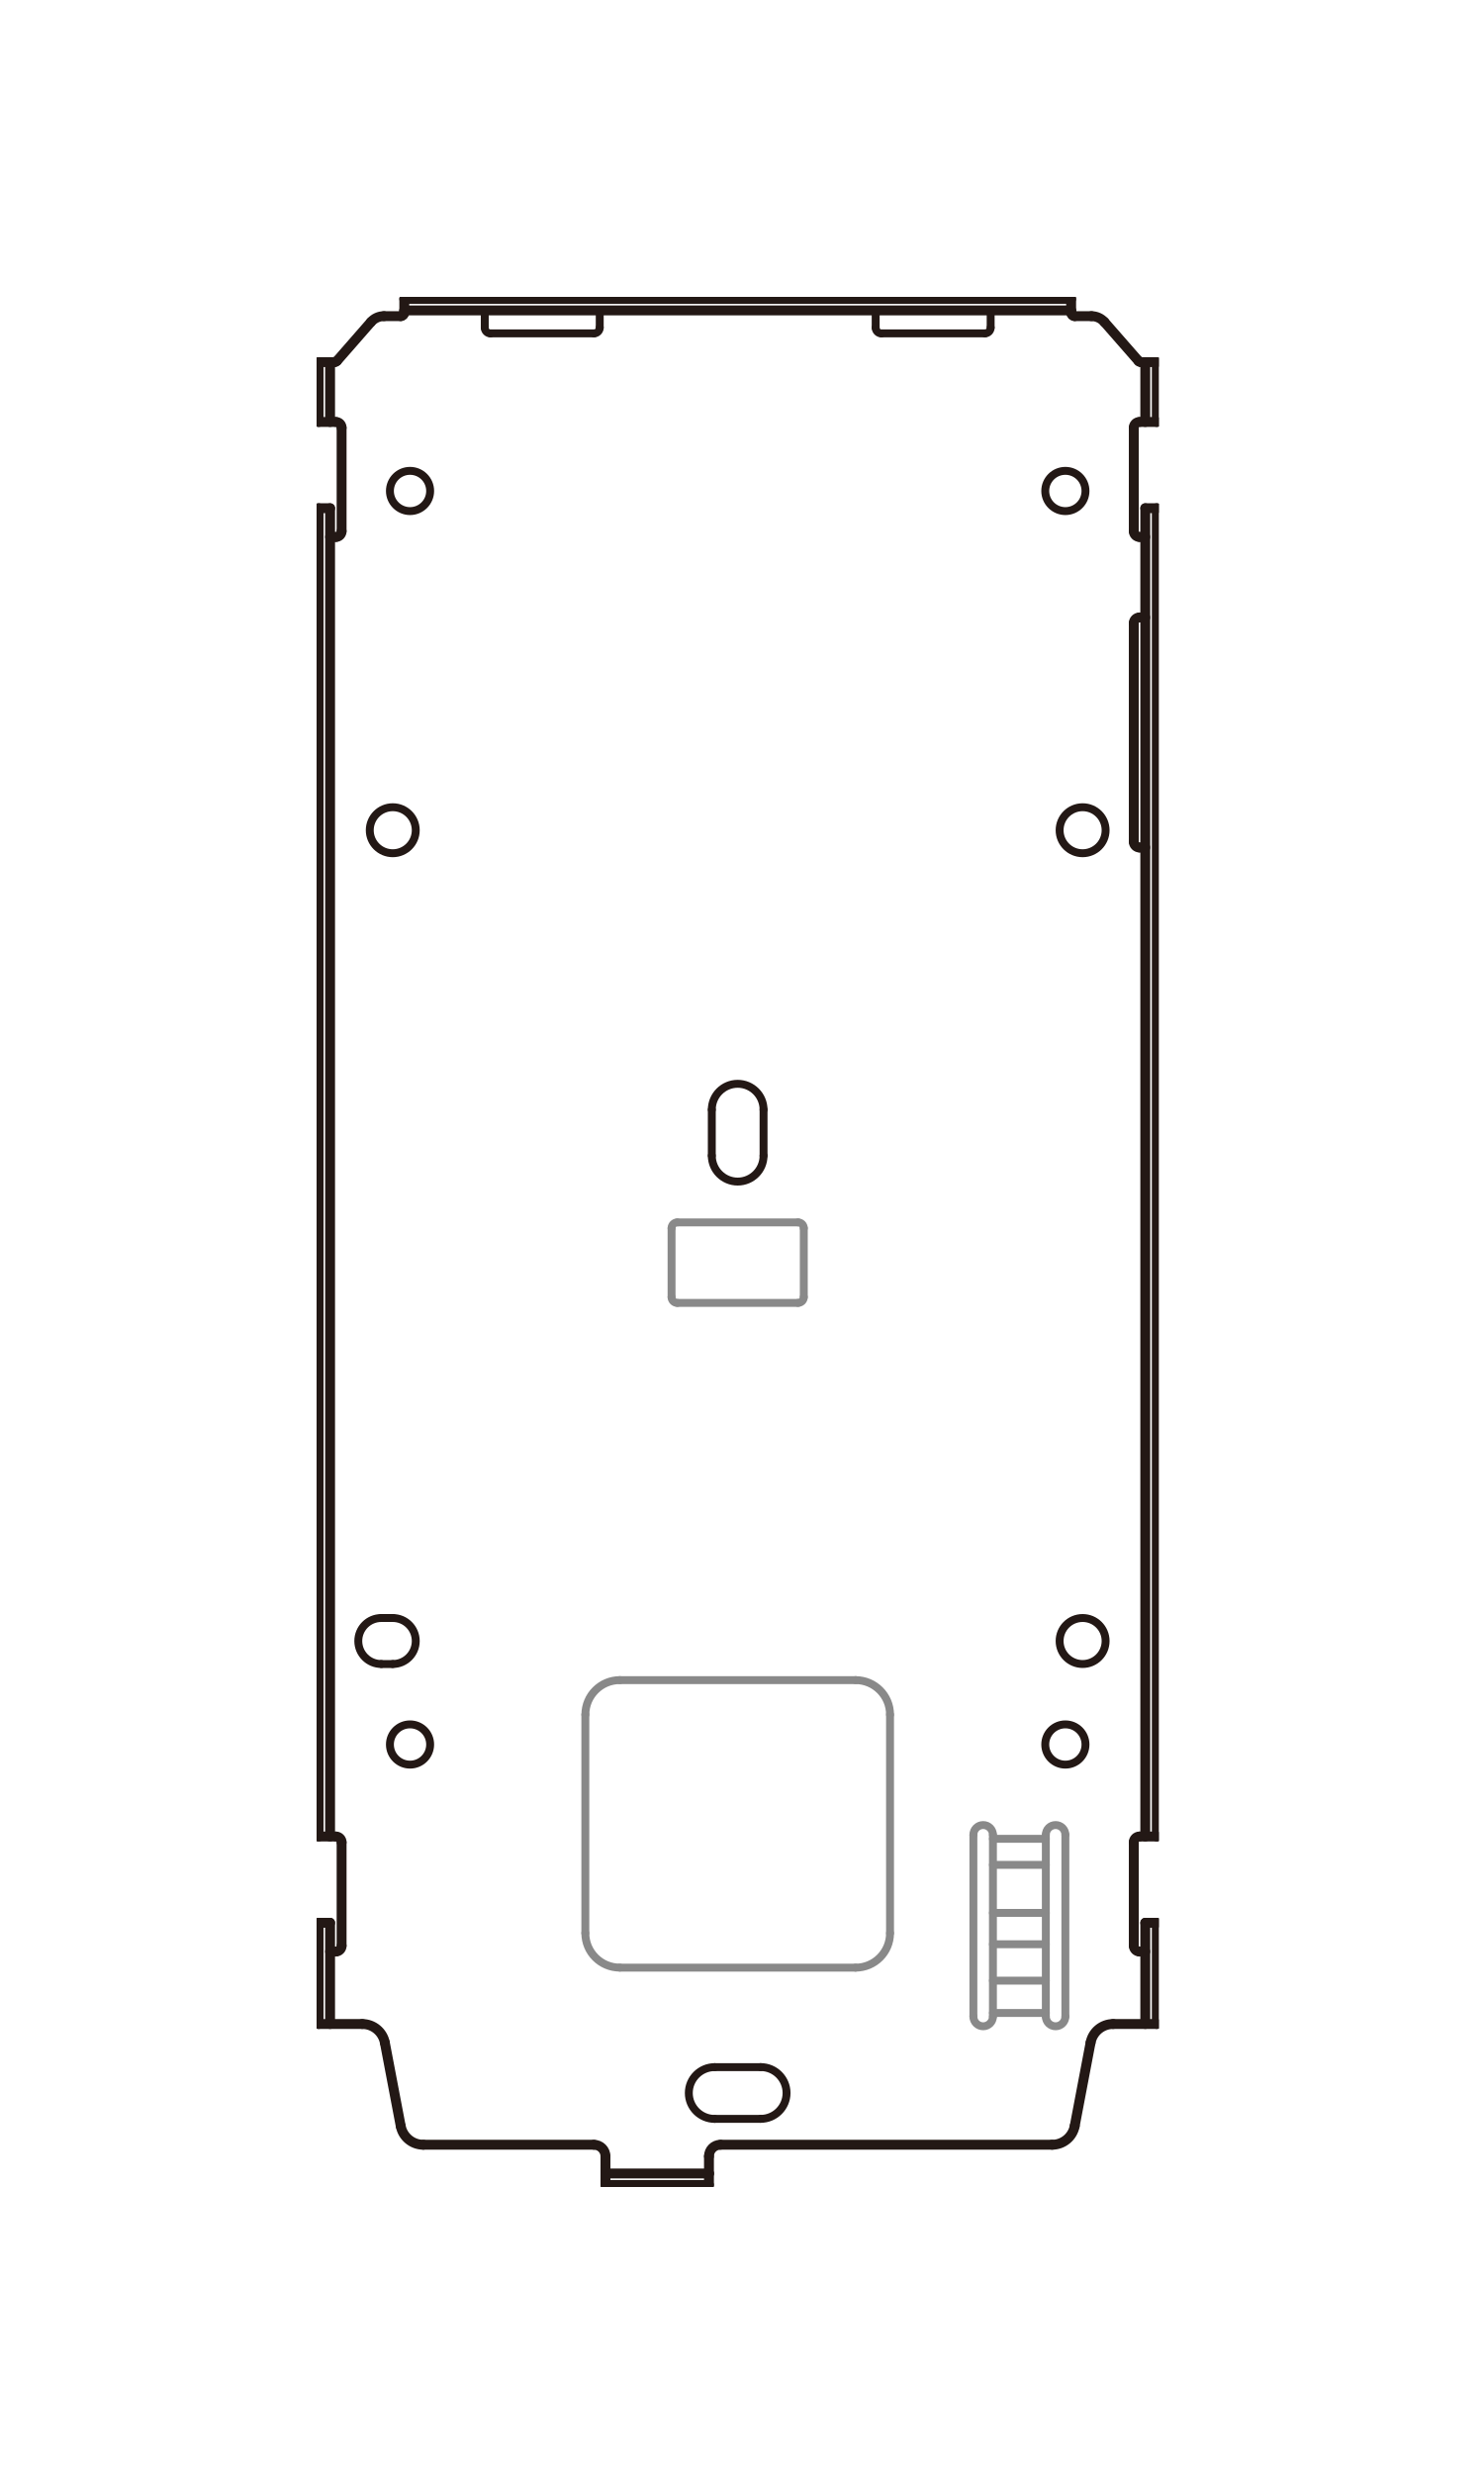
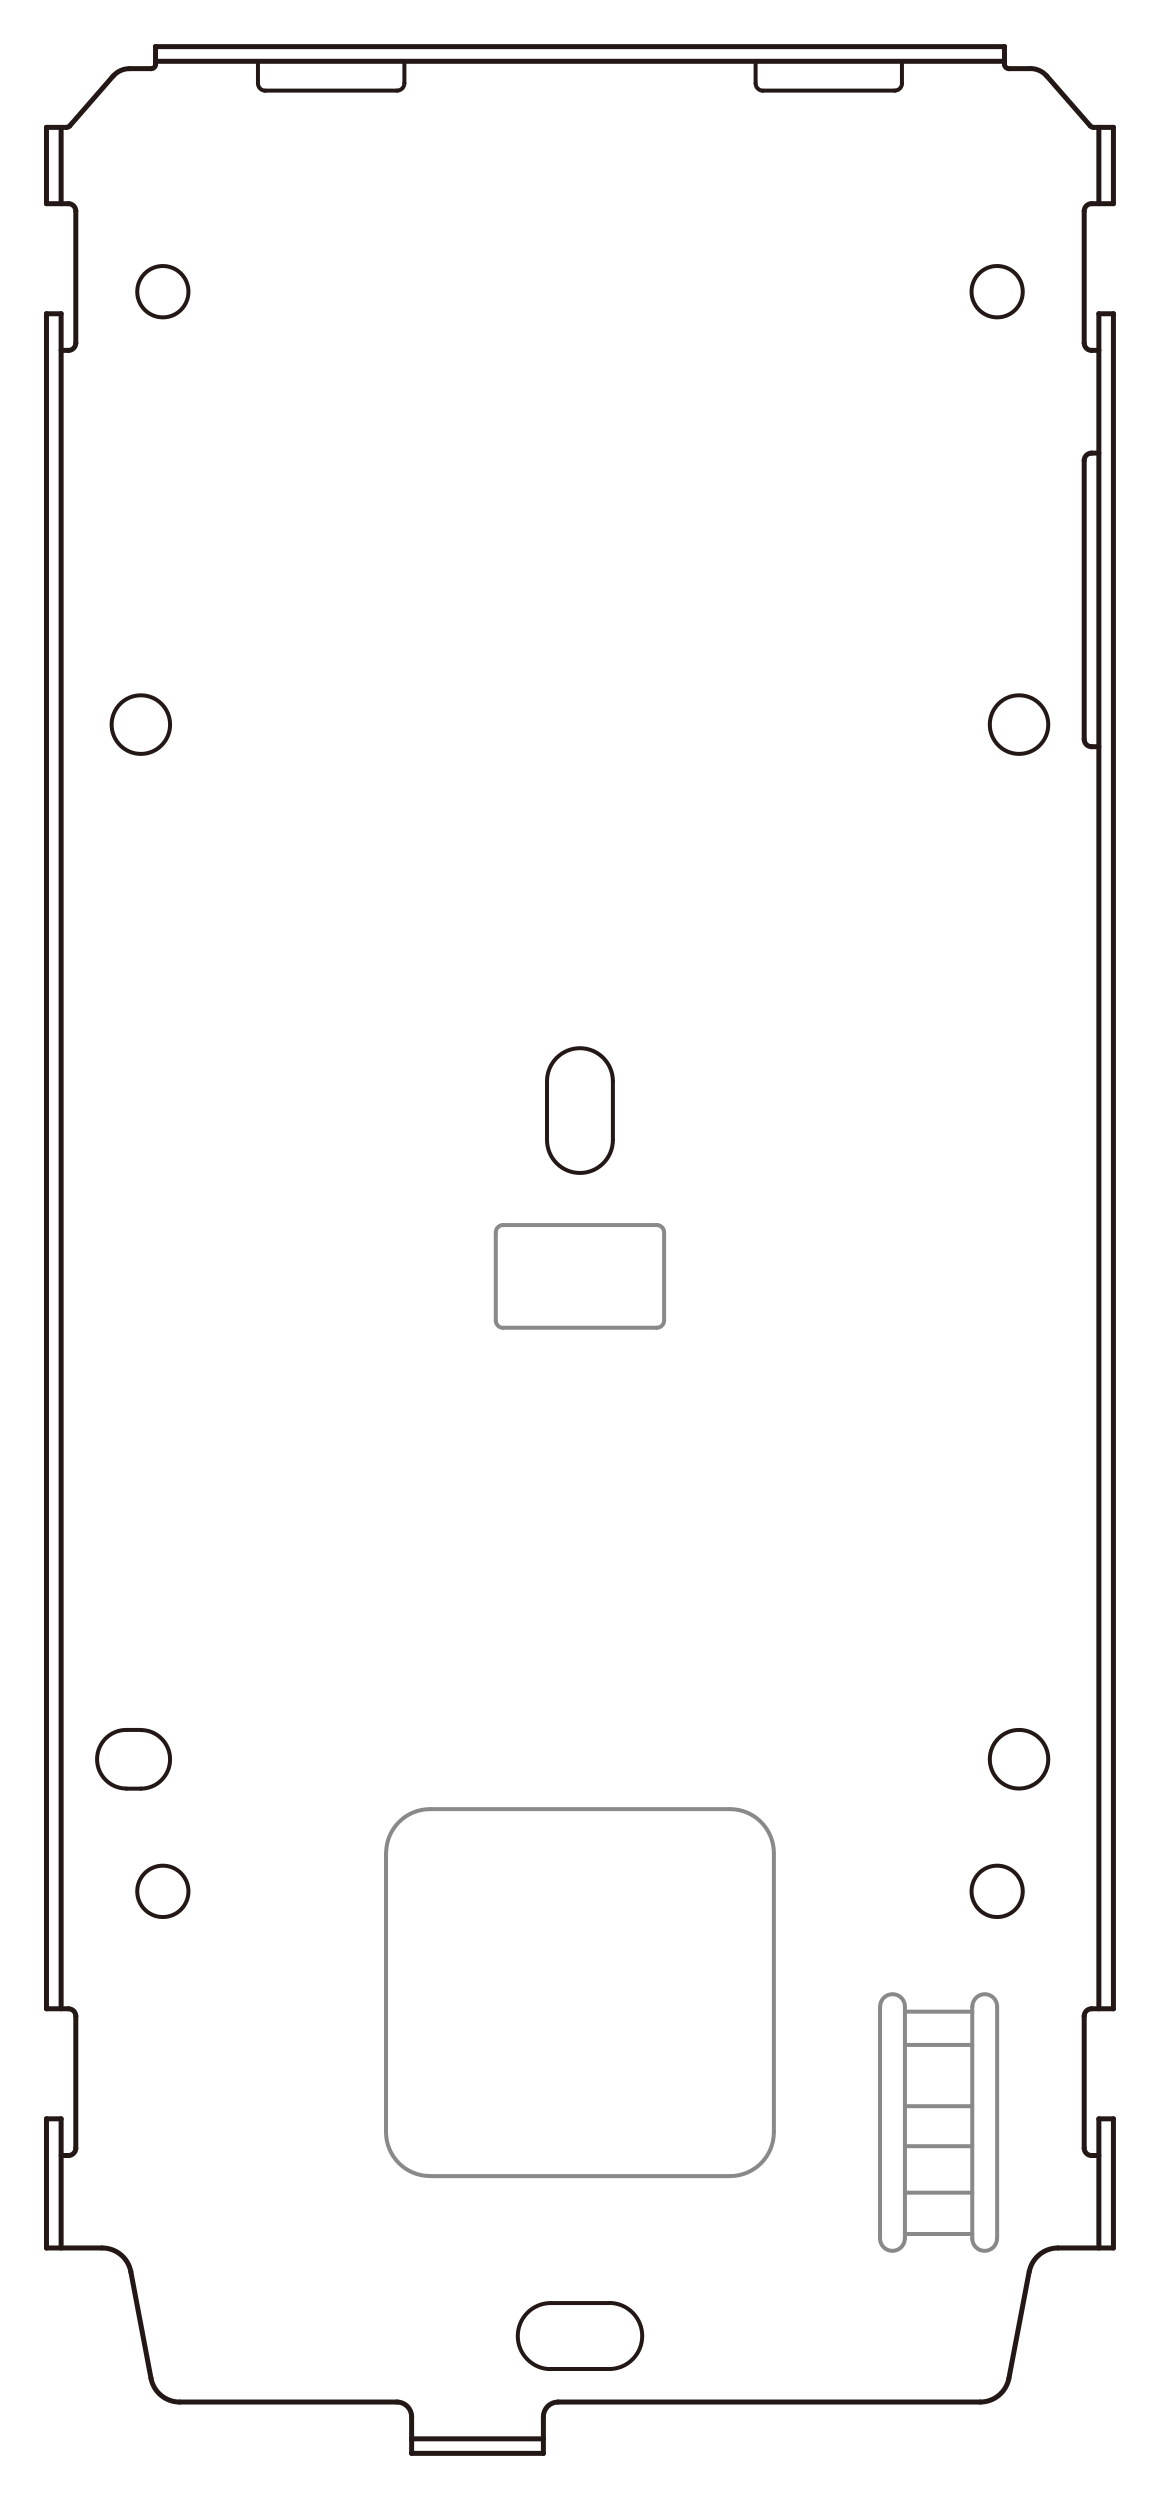
- <svg xmlns="http://www.w3.org/2000/svg" width="150" height="250" viewBox="0 0 150 250" fill="none">
-   <rect width="150" height="250" fill="white" />
-   <g clip-path="url(#clip0_72_106)">
-     <path d="M72.239 214.112H76.888" stroke="#231815" stroke-width="0.8" stroke-linecap="round" stroke-linejoin="round" />
-     <path d="M76.888 208.885H72.239" stroke="#231815" stroke-width="0.8" stroke-linecap="round" stroke-linejoin="round" />
-     <path d="M71.948 112.135V116.784" stroke="#231815" stroke-width="0.8" stroke-linecap="round" stroke-linejoin="round" />
-     <path d="M77.179 116.784V112.135" stroke="#231815" stroke-width="0.8" stroke-linecap="round" stroke-linejoin="round" />
-     <path d="M72.239 208.885C70.796 208.885 69.624 210.058 69.624 211.501C69.624 212.944 70.796 214.117 72.239 214.117" stroke="#231815" stroke-width="0.8" stroke-linecap="round" stroke-linejoin="round" />
-     <path d="M41.446 51.647C42.569 51.647 43.479 50.736 43.479 49.613C43.479 48.49 42.569 47.58 41.446 47.58C40.323 47.58 39.412 48.49 39.412 49.613C39.412 50.736 40.323 51.647 41.446 51.647Z" stroke="#231815" stroke-width="0.8" stroke-linecap="round" stroke-linejoin="round" />
-     <path d="M76.888 214.112C78.331 214.112 79.504 212.94 79.504 211.497C79.504 210.054 78.331 208.881 76.888 208.881" stroke="#231815" stroke-width="0.8" stroke-linecap="round" stroke-linejoin="round" />
-     <path d="M71.948 116.784C71.948 118.227 73.121 119.4 74.564 119.4C76.007 119.4 77.179 118.227 77.179 116.784" stroke="#231815" stroke-width="0.8" stroke-linecap="round" stroke-linejoin="round" />
-     <path d="M77.179 112.135C77.179 110.692 76.007 109.519 74.564 109.519C73.121 109.519 71.948 110.692 71.948 112.135" stroke="#231815" stroke-width="0.8" stroke-linecap="round" stroke-linejoin="round" />
-     <path d="M107.686 51.647C108.809 51.647 109.719 50.736 109.719 49.613C109.719 48.49 108.809 47.58 107.686 47.58C106.563 47.58 105.652 48.49 105.652 49.613C105.652 50.736 106.563 51.647 107.686 51.647Z" stroke="#231815" stroke-width="0.8" stroke-linecap="round" stroke-linejoin="round" />
-     <path d="M48.998 31.365V33.112" stroke="#231815" stroke-width="0.8" stroke-linecap="round" stroke-linejoin="round" />
-     <path d="M60.62 33.112V31.365" stroke="#231815" stroke-width="0.8" stroke-linecap="round" stroke-linejoin="round" />
-     <path d="M88.511 31.365V33.112" stroke="#231815" stroke-width="0.8" stroke-linecap="round" stroke-linejoin="round" />
-     <path d="M100.134 33.112V31.365" stroke="#231815" stroke-width="0.8" stroke-linecap="round" stroke-linejoin="round" />
-     <path d="M99.552 33.69H89.093" stroke="#231815" stroke-width="0.8" stroke-linecap="round" stroke-linejoin="round" />
-     <path d="M60.038 33.69H49.58" stroke="#231815" stroke-width="0.8" stroke-linecap="round" stroke-linejoin="round" />
-     <path d="M48.998 33.112C48.998 33.431 49.256 33.694 49.58 33.694" stroke="#231815" stroke-width="0.8" stroke-linecap="round" stroke-linejoin="round" />
-     <path d="M60.038 33.69C60.358 33.69 60.62 33.431 60.62 33.108" stroke="#231815" stroke-width="0.8" stroke-linecap="round" stroke-linejoin="round" />
-     <path d="M62.654 198.833H86.478" stroke="#898989" stroke-width="0.8" stroke-linecap="round" stroke-linejoin="round" />
-     <path d="M86.478 169.777H62.654" stroke="#898989" stroke-width="0.8" stroke-linecap="round" stroke-linejoin="round" />
-     <path d="M59.165 173.262V195.344" stroke="#898989" stroke-width="0.8" stroke-linecap="round" stroke-linejoin="round" />
-     <path d="M89.963 195.344V173.262" stroke="#898989" stroke-width="0.8" stroke-linecap="round" stroke-linejoin="round" />
-     <path d="M59.165 195.344C59.165 197.271 60.727 198.828 62.65 198.828" stroke="#898989" stroke-width="0.8" stroke-linecap="round" stroke-linejoin="round" />
-     <path d="M62.654 169.777C60.727 169.777 59.169 171.34 59.169 173.262" stroke="#898989" stroke-width="0.8" stroke-linecap="round" stroke-linejoin="round" />
-     <path d="M86.478 198.833C88.405 198.833 89.963 197.271 89.963 195.348" stroke="#898989" stroke-width="0.8" stroke-linecap="round" stroke-linejoin="round" />
-     <path d="M89.963 173.262C89.963 171.335 88.4 169.777 86.478 169.777" stroke="#898989" stroke-width="0.8" stroke-linecap="round" stroke-linejoin="round" />
-     <path d="M98.388 203.769V185.41" stroke="#898989" stroke-width="0.8" stroke-linecap="round" stroke-linejoin="round" />
-     <path d="M107.686 185.41V203.769" stroke="#898989" stroke-width="0.8" stroke-linecap="round" stroke-linejoin="round" />
-     <path d="M100.364 203.416H105.71" stroke="#898989" stroke-width="0.8" stroke-linecap="round" stroke-linejoin="round" />
-     <path d="M105.71 200.149H100.364" stroke="#898989" stroke-width="0.8" stroke-linecap="round" stroke-linejoin="round" />
-     <path d="M105.71 196.467H100.364" stroke="#898989" stroke-width="0.8" stroke-linecap="round" stroke-linejoin="round" />
-     <path d="M100.364 193.302H105.71" stroke="#898989" stroke-width="0.8" stroke-linecap="round" stroke-linejoin="round" />
-     <path d="M105.71 188.448H100.364" stroke="#898989" stroke-width="0.8" stroke-linecap="round" stroke-linejoin="round" />
-     <path d="M100.364 185.816H105.71" stroke="#898989" stroke-width="0.8" stroke-linecap="round" stroke-linejoin="round" />
-     <path d="M100.364 203.769V185.41" stroke="#898989" stroke-width="0.8" stroke-linecap="round" stroke-linejoin="round" />
-     <path d="M105.71 185.41V203.769" stroke="#898989" stroke-width="0.8" stroke-linecap="round" stroke-linejoin="round" />
-     <path d="M100.364 185.41C100.364 184.865 99.921 184.422 99.376 184.422C98.83 184.422 98.388 184.865 98.388 185.41" stroke="#898989" stroke-width="0.8" stroke-linecap="round" stroke-linejoin="round" />
-     <path d="M98.388 203.769C98.388 204.314 98.83 204.757 99.376 204.757C99.921 204.757 100.364 204.314 100.364 203.769" stroke="#898989" stroke-width="0.8" stroke-linecap="round" stroke-linejoin="round" />
-     <path d="M105.71 203.769C105.71 204.314 106.152 204.757 106.698 204.757C107.243 204.757 107.686 204.314 107.686 203.769" stroke="#898989" stroke-width="0.8" stroke-linecap="round" stroke-linejoin="round" />
-     <path d="M107.686 185.41C107.686 184.865 107.243 184.422 106.698 184.422C106.152 184.422 105.71 184.865 105.71 185.41" stroke="#898989" stroke-width="0.8" stroke-linecap="round" stroke-linejoin="round" />
-     <path d="M67.881 124.106V131.08" stroke="#898989" stroke-width="0.8" stroke-linecap="round" stroke-linejoin="round" />
-     <path d="M68.463 131.658H80.664" stroke="#898989" stroke-width="0.8" stroke-linecap="round" stroke-linejoin="round" />
-     <path d="M81.246 131.08V124.106" stroke="#898989" stroke-width="0.8" stroke-linecap="round" stroke-linejoin="round" />
-     <path d="M80.664 123.524H68.463" stroke="#898989" stroke-width="0.8" stroke-linecap="round" stroke-linejoin="round" />
-     <path d="M67.881 131.08C67.881 131.4 68.139 131.662 68.463 131.662" stroke="#898989" stroke-width="0.8" stroke-linecap="round" stroke-linejoin="round" />
-     <path d="M68.463 123.524C68.144 123.524 67.881 123.782 67.881 124.106" stroke="#898989" stroke-width="0.8" stroke-linecap="round" stroke-linejoin="round" />
-     <path d="M80.664 131.658C80.984 131.658 81.246 131.4 81.246 131.076" stroke="#898989" stroke-width="0.8" stroke-linecap="round" stroke-linejoin="round" />
-     <path d="M81.246 124.106C81.246 123.786 80.988 123.524 80.664 123.524" stroke="#898989" stroke-width="0.8" stroke-linecap="round" stroke-linejoin="round" />
-     <path d="M99.552 33.69C99.872 33.69 100.134 33.431 100.134 33.108" stroke="#231815" stroke-width="0.8" stroke-linecap="round" stroke-linejoin="round" />
-     <path d="M88.511 33.112C88.511 33.431 88.769 33.694 89.093 33.694" stroke="#231815" stroke-width="0.8" stroke-linecap="round" stroke-linejoin="round" />
-     <path d="M71.661 220.795H61.199" stroke="#231815" stroke-linecap="round" stroke-linejoin="round" />
-     <path d="M71.661 219.635H61.199" stroke="#231815" stroke-linecap="round" stroke-linejoin="round" />
-     <path d="M61.199 220.795V219.635" stroke="#231815" stroke-linecap="round" stroke-linejoin="round" />
-     <path d="M71.661 220.795V219.635" stroke="#231815" stroke-linecap="round" stroke-linejoin="round" />
-     <path d="M37.494 32.542L34.054 36.478" stroke="#231815" stroke-linecap="round" stroke-linejoin="round" />
-     <path d="M106.345 216.728H72.821" stroke="#231815" stroke-linecap="round" stroke-linejoin="round" />
-     <path d="M60.038 216.728H42.786" stroke="#231815" stroke-linecap="round" stroke-linejoin="round" />
-     <path d="M116.927 204.527H112.515" stroke="#231815" stroke-linecap="round" stroke-linejoin="round" />
-     <path d="M36.616 204.527H32.205" stroke="#231815" stroke-linecap="round" stroke-linejoin="round" />
-     <path d="M33.365 197.205H33.947" stroke="#231815" stroke-linecap="round" stroke-linejoin="round" />
-     <path d="M115.18 197.205H115.762" stroke="#231815" stroke-linecap="round" stroke-linejoin="round" />
-     <path d="M116.927 194.298H115.762" stroke="#231815" stroke-linecap="round" stroke-linejoin="round" />
-     <path d="M33.365 194.298H32.205" stroke="#231815" stroke-linecap="round" stroke-linejoin="round" />
-     <path d="M116.927 185.582H115.18" stroke="#231815" stroke-linecap="round" stroke-linejoin="round" />
-     <path d="M32.205 185.582H33.947" stroke="#231815" stroke-linecap="round" stroke-linejoin="round" />
-     <path d="M40.503 214.838L38.9 206.417" stroke="#231815" stroke-linecap="round" stroke-linejoin="round" />
-     <path d="M32.205 204.527V194.298" stroke="#231815" stroke-linecap="round" stroke-linejoin="round" />
-     <path d="M32.205 185.582V51.356" stroke="#231815" stroke-linecap="round" stroke-linejoin="round" />
-     <path d="M32.205 42.64V36.596" stroke="#231815" stroke-linecap="round" stroke-linejoin="round" />
-     <path d="M33.365 36.596V42.64" stroke="#231815" stroke-linecap="round" stroke-linejoin="round" />
-     <path d="M33.365 204.527V194.298" stroke="#231815" stroke-linecap="round" stroke-linejoin="round" />
-     <path d="M33.365 185.582V51.356" stroke="#231815" stroke-linecap="round" stroke-linejoin="round" />
-     <path d="M34.529 43.222V53.68" stroke="#231815" stroke-linecap="round" stroke-linejoin="round" />
-     <path d="M34.529 186.164V196.623" stroke="#231815" stroke-linecap="round" stroke-linejoin="round" />
-     <path d="M40.864 30.205V31.365" stroke="#231815" stroke-linecap="round" stroke-linejoin="round" />
-     <path d="M40.864 31.599V31.39" stroke="#231815" stroke-linecap="round" stroke-linejoin="round" />
-     <path d="M61.199 219.635V217.892" stroke="#231815" stroke-linecap="round" stroke-linejoin="round" />
-     <path d="M71.661 217.892V219.635" stroke="#231815" stroke-linecap="round" stroke-linejoin="round" />
-     <path d="M108.268 31.599V31.39" stroke="#231815" stroke-linecap="round" stroke-linejoin="round" />
-     <path d="M108.268 31.365V30.205" stroke="#231815" stroke-linecap="round" stroke-linejoin="round" />
-     <path d="M114.602 196.623V186.164" stroke="#231815" stroke-linecap="round" stroke-linejoin="round" />
-     <path d="M114.602 85.06V62.978" stroke="#231815" stroke-linecap="round" stroke-linejoin="round" />
-     <path d="M114.602 53.68V43.222" stroke="#231815" stroke-linecap="round" stroke-linejoin="round" />
-     <path d="M115.762 204.527V194.298" stroke="#231815" stroke-linecap="round" stroke-linejoin="round" />
-     <path d="M115.762 185.582V51.356" stroke="#231815" stroke-linecap="round" stroke-linejoin="round" />
-     <path d="M115.762 42.64V36.596" stroke="#231815" stroke-linecap="round" stroke-linejoin="round" />
-     <path d="M116.927 36.596V42.64" stroke="#231815" stroke-linecap="round" stroke-linejoin="round" />
-     <path d="M116.927 204.527V194.298" stroke="#231815" stroke-linecap="round" stroke-linejoin="round" />
-     <path d="M116.927 185.582V51.356" stroke="#231815" stroke-linecap="round" stroke-linejoin="round" />
-     <path d="M115.18 85.638H115.762" stroke="#231815" stroke-linecap="round" stroke-linejoin="round" />
-     <path d="M110.232 206.417L108.629 214.838" stroke="#231815" stroke-linecap="round" stroke-linejoin="round" />
-     <path d="M115.18 62.396H115.762" stroke="#231815" stroke-linecap="round" stroke-linejoin="round" />
-     <path d="M33.365 54.262H33.947" stroke="#231815" stroke-linecap="round" stroke-linejoin="round" />
-     <path d="M115.18 54.262H115.762" stroke="#231815" stroke-linecap="round" stroke-linejoin="round" />
-     <path d="M116.927 51.356H115.762" stroke="#231815" stroke-linecap="round" stroke-linejoin="round" />
-     <path d="M33.365 51.356H32.205" stroke="#231815" stroke-linecap="round" stroke-linejoin="round" />
-     <path d="M32.205 42.64H33.947" stroke="#231815" stroke-linecap="round" stroke-linejoin="round" />
-     <path d="M115.18 42.64H116.927" stroke="#231815" stroke-linecap="round" stroke-linejoin="round" />
-     <path d="M116.927 36.596H115.34" stroke="#231815" stroke-linecap="round" stroke-linejoin="round" />
-     <path d="M32.205 36.596H33.792" stroke="#231815" stroke-linecap="round" stroke-linejoin="round" />
-     <path d="M115.078 36.478L111.634 32.542" stroke="#231815" stroke-linecap="round" stroke-linejoin="round" />
-     <path d="M110.322 31.947H108.616" stroke="#231815" stroke-linecap="round" stroke-linejoin="round" />
-     <path d="M40.515 31.947H38.806" stroke="#231815" stroke-linecap="round" stroke-linejoin="round" />
-     <path d="M40.864 31.365H108.268" stroke="#231815" stroke-linecap="round" stroke-linejoin="round" />
-     <path d="M40.864 30.205H108.268" stroke="#231815" stroke-linecap="round" stroke-linejoin="round" />
-     <path d="M40.503 214.838C40.712 215.933 41.671 216.728 42.786 216.728" stroke="#231815" stroke-linecap="round" stroke-linejoin="round" />
-     <path d="M38.9 206.417C38.691 205.322 37.731 204.527 36.616 204.527" stroke="#231815" stroke-linecap="round" stroke-linejoin="round" />
-     <path d="M72.821 216.728C72.178 216.728 71.661 217.249 71.661 217.888" stroke="#231815" stroke-linecap="round" stroke-linejoin="round" />
-     <path d="M61.199 217.892C61.199 217.249 60.678 216.732 60.038 216.732" stroke="#231815" stroke-linecap="round" stroke-linejoin="round" />
-     <path d="M34.53 186.164C34.53 185.844 34.271 185.582 33.947 185.582" stroke="#231815" stroke-linecap="round" stroke-linejoin="round" />
-     <path d="M33.947 197.205C34.267 197.205 34.53 196.947 34.53 196.623" stroke="#231815" stroke-linecap="round" stroke-linejoin="round" />
-     <path d="M38.806 31.947C38.301 31.947 37.826 32.165 37.494 32.542" stroke="#231815" stroke-linecap="round" stroke-linejoin="round" />
-     <path d="M33.947 54.262C34.267 54.262 34.53 54.004 34.53 53.68" stroke="#231815" stroke-linecap="round" stroke-linejoin="round" />
-     <path d="M34.53 43.222C34.53 42.902 34.271 42.64 33.947 42.64" stroke="#231815" stroke-linecap="round" stroke-linejoin="round" />
-     <path d="M33.792 36.596C33.894 36.596 33.988 36.551 34.054 36.478" stroke="#231815" stroke-linecap="round" stroke-linejoin="round" />
-     <path d="M40.515 31.947C40.708 31.947 40.864 31.792 40.864 31.599" stroke="#231815" stroke-linecap="round" stroke-linejoin="round" />
-     <path d="M106.345 216.728C107.46 216.728 108.42 215.937 108.629 214.838" stroke="#231815" stroke-linecap="round" stroke-linejoin="round" />
-     <path d="M112.515 204.527C111.4 204.527 110.441 205.318 110.232 206.417" stroke="#231815" stroke-linecap="round" stroke-linejoin="round" />
-     <path d="M115.18 185.582C114.86 185.582 114.598 185.84 114.598 186.164" stroke="#231815" stroke-linecap="round" stroke-linejoin="round" />
-     <path d="M114.602 196.623C114.602 196.943 114.86 197.205 115.184 197.205" stroke="#231815" stroke-linecap="round" stroke-linejoin="round" />
-     <path d="M111.634 32.542C111.302 32.165 110.826 31.947 110.322 31.947" stroke="#231815" stroke-linecap="round" stroke-linejoin="round" />
-     <path d="M114.602 85.06C114.602 85.38 114.86 85.642 115.184 85.642" stroke="#231815" stroke-linecap="round" stroke-linejoin="round" />
-     <path d="M115.18 62.396C114.86 62.396 114.598 62.655 114.598 62.978" stroke="#231815" stroke-linecap="round" stroke-linejoin="round" />
-     <path d="M115.18 42.64C114.86 42.64 114.598 42.898 114.598 43.222" stroke="#231815" stroke-linecap="round" stroke-linejoin="round" />
-     <path d="M114.602 53.68C114.602 54 114.86 54.262 115.184 54.262" stroke="#231815" stroke-linecap="round" stroke-linejoin="round" />
-     <path d="M115.078 36.478C115.143 36.551 115.238 36.596 115.34 36.596" stroke="#231815" stroke-linecap="round" stroke-linejoin="round" />
-     <path d="M108.268 31.599C108.268 31.792 108.424 31.947 108.616 31.947" stroke="#231815" stroke-linecap="round" stroke-linejoin="round" />
-     <path d="M38.539 168.15H39.699" stroke="#231815" stroke-width="0.8" stroke-linecap="round" stroke-linejoin="round" />
-     <path d="M39.699 163.501H38.539" stroke="#231815" stroke-width="0.8" stroke-linecap="round" stroke-linejoin="round" />
-     <path d="M38.539 163.501C37.256 163.501 36.215 164.542 36.215 165.825C36.215 167.109 37.256 168.15 38.539 168.15" stroke="#231815" stroke-width="0.8" stroke-linecap="round" stroke-linejoin="round" />
-     <path d="M39.699 168.15C40.983 168.15 42.024 167.109 42.024 165.825C42.024 164.542 40.983 163.501 39.699 163.501" stroke="#231815" stroke-width="0.8" stroke-linecap="round" stroke-linejoin="round" />
-     <path d="M41.446 178.317C42.569 178.317 43.479 177.407 43.479 176.284C43.479 175.161 42.569 174.25 41.446 174.25C40.323 174.25 39.412 175.161 39.412 176.284C39.412 177.407 40.323 178.317 41.446 178.317Z" stroke="#231815" stroke-width="0.8" stroke-linecap="round" stroke-linejoin="round" />
-     <path d="M39.699 86.22C40.983 86.22 42.024 85.179 42.024 83.896C42.024 82.612 40.983 81.571 39.699 81.571C38.416 81.571 37.375 82.612 37.375 83.896C37.375 85.179 38.416 86.22 39.699 86.22Z" stroke="#231815" stroke-width="0.8" stroke-linecap="round" stroke-linejoin="round" />
-     <path d="M109.428 168.15C110.712 168.15 111.753 167.109 111.753 165.825C111.753 164.541 110.712 163.501 109.428 163.501C108.144 163.501 107.104 164.541 107.104 165.825C107.104 167.109 108.144 168.15 109.428 168.15Z" stroke="#231815" stroke-width="0.8" stroke-linecap="round" stroke-linejoin="round" />
-     <path d="M107.686 178.317C108.809 178.317 109.719 177.407 109.719 176.284C109.719 175.161 108.809 174.25 107.686 174.25C106.563 174.25 105.652 175.161 105.652 176.284C105.652 177.407 106.563 178.317 107.686 178.317Z" stroke="#231815" stroke-width="0.8" stroke-linecap="round" stroke-linejoin="round" />
-     <path d="M109.428 86.22C110.712 86.22 111.753 85.179 111.753 83.896C111.753 82.612 110.712 81.571 109.428 81.571C108.144 81.571 107.104 82.612 107.104 83.896C107.104 85.179 108.144 86.22 109.428 86.22Z" stroke="#231815" stroke-width="0.8" stroke-linecap="round" stroke-linejoin="round" />
+ <svg xmlns="http://www.w3.org/2000/svg" width="116" height="250" viewBox="0 0 116 250" fill="none">
+   <g clip-path="url(#clip0_75_821)">
+     <path d="M116 0H0V250H116V0Z" fill="white" />
+     <path d="M55.072 236.902H60.928" stroke="#231815" stroke-width="0.4" stroke-linecap="round" stroke-linejoin="round" />
+     <path d="M60.928 230.306H55.072" stroke="#231815" stroke-width="0.4" stroke-linecap="round" stroke-linejoin="round" />
+     <path d="M54.701 108.122V113.993" stroke="#231815" stroke-width="0.4" stroke-linecap="round" stroke-linejoin="round" />
+     <path d="M61.289 113.993V108.122" stroke="#231815" stroke-width="0.4" stroke-linecap="round" stroke-linejoin="round" />
+     <path d="M55.072 230.306C53.255 230.306 51.778 231.786 51.778 233.609C51.778 235.431 53.255 236.912 55.072 236.912" stroke="#231815" stroke-width="0.4" stroke-linecap="round" stroke-linejoin="round" />
+     <path d="M16.285 31.737C17.7 31.737 18.846 30.587 18.846 29.169C18.846 27.75 17.7 26.601 16.285 26.601C14.871 26.601 13.724 27.75 13.724 29.169C13.724 30.587 14.871 31.737 16.285 31.737Z" stroke="#231815" stroke-width="0.4" stroke-linecap="round" stroke-linejoin="round" />
+     <path d="M60.928 236.902C62.745 236.902 64.222 235.421 64.222 233.598C64.222 231.776 62.745 230.295 60.928 230.295" stroke="#231815" stroke-width="0.4" stroke-linecap="round" stroke-linejoin="round" />
+     <path d="M54.701 113.993C54.701 115.816 56.177 117.296 57.995 117.296C59.812 117.296 61.289 115.816 61.289 113.993" stroke="#231815" stroke-width="0.4" stroke-linecap="round" stroke-linejoin="round" />
+     <path d="M61.289 108.122C61.289 106.3 59.812 104.819 57.995 104.819C56.177 104.819 54.701 106.3 54.701 108.122" stroke="#231815" stroke-width="0.4" stroke-linecap="round" stroke-linejoin="round" />
+     <path d="M99.715 31.737C101.129 31.737 102.276 30.587 102.276 29.169C102.276 27.75 101.129 26.601 99.715 26.601C98.3 26.601 97.154 27.75 97.154 29.169C97.154 30.587 98.3 31.737 99.715 31.737Z" stroke="#231815" stroke-width="0.4" stroke-linecap="round" stroke-linejoin="round" />
+     <path d="M25.796 6.13V8.335" stroke="#231815" stroke-width="0.4" stroke-linecap="round" stroke-linejoin="round" />
+     <path d="M40.44 8.335V6.13" stroke="#231815" stroke-width="0.4" stroke-linecap="round" stroke-linejoin="round" />
+     <path d="M75.561 6.13V8.335" stroke="#231815" stroke-width="0.4" stroke-linecap="round" stroke-linejoin="round" />
+     <path d="M90.194 8.335V6.13" stroke="#231815" stroke-width="0.4" stroke-linecap="round" stroke-linejoin="round" />
+     <path d="M89.471 9.06H76.294" stroke="#231815" stroke-width="0.4" stroke-linecap="round" stroke-linejoin="round" />
+     <path d="M39.706 9.06H26.529" stroke="#231815" stroke-width="0.4" stroke-linecap="round" stroke-linejoin="round" />
+     <path d="M25.796 8.335C25.796 8.739 26.127 9.071 26.529 9.071" stroke="#231815" stroke-width="0.4" stroke-linecap="round" stroke-linejoin="round" />
+     <path d="M39.706 9.06C40.109 9.06 40.44 8.729 40.44 8.325" stroke="#231815" stroke-width="0.4" stroke-linecap="round" stroke-linejoin="round" />
+     <path d="M43.001 217.611H73" stroke="#898989" stroke-width="0.4" stroke-linecap="round" stroke-linejoin="round" />
+     <path d="M73 180.915H43.001" stroke="#898989" stroke-width="0.4" stroke-linecap="round" stroke-linejoin="round" />
+     <path d="M38.601 185.315V213.2" stroke="#898989" stroke-width="0.4" stroke-linecap="round" stroke-linejoin="round" />
+     <path d="M77.388 213.2V185.315" stroke="#898989" stroke-width="0.4" stroke-linecap="round" stroke-linejoin="round" />
+     <path d="M38.601 213.2C38.601 215.633 40.563 217.601 42.99 217.601" stroke="#898989" stroke-width="0.4" stroke-linecap="round" stroke-linejoin="round" />
+     <path d="M43 180.915C40.574 180.915 38.612 182.882 38.612 185.315" stroke="#898989" stroke-width="0.4" stroke-linecap="round" stroke-linejoin="round" />
+     <path d="M72.999 217.611C75.426 217.611 77.388 215.644 77.388 213.21" stroke="#898989" stroke-width="0.4" stroke-linecap="round" stroke-linejoin="round" />
+     <path d="M77.388 185.315C77.388 182.882 75.426 180.915 72.999 180.915" stroke="#898989" stroke-width="0.4" stroke-linecap="round" stroke-linejoin="round" />
+     <path d="M88.004 223.844V200.661" stroke="#898989" stroke-width="0.4" stroke-linecap="round" stroke-linejoin="round" />
+     <path d="M99.715 200.661V223.844" stroke="#898989" stroke-width="0.4" stroke-linecap="round" stroke-linejoin="round" />
+     <path d="M90.493 223.399H97.226" stroke="#898989" stroke-width="0.4" stroke-linecap="round" stroke-linejoin="round" />
+     <path d="M97.226 219.268H90.493" stroke="#898989" stroke-width="0.4" stroke-linecap="round" stroke-linejoin="round" />
+     <path d="M97.226 214.619H90.493" stroke="#898989" stroke-width="0.4" stroke-linecap="round" stroke-linejoin="round" />
+     <path d="M90.493 210.622H97.226" stroke="#898989" stroke-width="0.4" stroke-linecap="round" stroke-linejoin="round" />
+     <path d="M97.226 204.492H90.493" stroke="#898989" stroke-width="0.4" stroke-linecap="round" stroke-linejoin="round" />
+     <path d="M90.493 201.168H97.226" stroke="#898989" stroke-width="0.4" stroke-linecap="round" stroke-linejoin="round" />
+     <path d="M90.493 223.844V200.661" stroke="#898989" stroke-width="0.4" stroke-linecap="round" stroke-linejoin="round" />
+     <path d="M97.226 200.661V223.844" stroke="#898989" stroke-width="0.4" stroke-linecap="round" stroke-linejoin="round" />
+     <path d="M90.493 200.661C90.493 199.967 89.935 199.418 89.254 199.418C88.572 199.418 88.015 199.977 88.015 200.661" stroke="#898989" stroke-width="0.4" stroke-linecap="round" stroke-linejoin="round" />
+     <path d="M88.004 223.844C88.004 224.538 88.562 225.087 89.244 225.087C89.925 225.087 90.483 224.528 90.483 223.844" stroke="#898989" stroke-width="0.4" stroke-linecap="round" stroke-linejoin="round" />
+     <path d="M97.226 223.844C97.226 224.538 97.784 225.087 98.465 225.087C99.147 225.087 99.704 224.528 99.704 223.844" stroke="#898989" stroke-width="0.4" stroke-linecap="round" stroke-linejoin="round" />
+     <path d="M99.715 200.661C99.715 199.967 99.157 199.418 98.476 199.418C97.794 199.418 97.237 199.977 97.237 200.661" stroke="#898989" stroke-width="0.4" stroke-linecap="round" stroke-linejoin="round" />
+     <path d="M49.579 123.24V132.051" stroke="#898989" stroke-width="0.4" stroke-linecap="round" stroke-linejoin="round" />
+     <path d="M50.312 132.776H65.678" stroke="#898989" stroke-width="0.4" stroke-linecap="round" stroke-linejoin="round" />
+     <path d="M66.411 132.051V123.24" stroke="#898989" stroke-width="0.4" stroke-linecap="round" stroke-linejoin="round" />
+     <path d="M65.678 122.505H50.312" stroke="#898989" stroke-width="0.4" stroke-linecap="round" stroke-linejoin="round" />
+     <path d="M49.579 132.051C49.579 132.455 49.909 132.787 50.312 132.787" stroke="#898989" stroke-width="0.4" stroke-linecap="round" stroke-linejoin="round" />
+     <path d="M50.312 122.505C49.909 122.505 49.579 122.836 49.579 123.24" stroke="#898989" stroke-width="0.4" stroke-linecap="round" stroke-linejoin="round" />
+     <path d="M65.678 132.776C66.081 132.776 66.411 132.445 66.411 132.041" stroke="#898989" stroke-width="0.4" stroke-linecap="round" stroke-linejoin="round" />
+     <path d="M66.411 123.24C66.411 122.836 66.081 122.505 65.678 122.505" stroke="#898989" stroke-width="0.4" stroke-linecap="round" stroke-linejoin="round" />
+     <path d="M89.471 9.06C89.873 9.06 90.204 8.729 90.204 8.325" stroke="#231815" stroke-width="0.4" stroke-linecap="round" stroke-linejoin="round" />
+     <path d="M75.561 8.335C75.561 8.739 75.891 9.071 76.294 9.071" stroke="#231815" stroke-width="0.4" stroke-linecap="round" stroke-linejoin="round" />
+     <path d="M54.339 245.34H41.162" stroke="#231815" stroke-width="0.5" stroke-linecap="round" stroke-linejoin="round" />
+     <path d="M54.339 243.88H41.162" stroke="#231815" stroke-width="0.5" stroke-linecap="round" stroke-linejoin="round" />
+     <path d="M41.162 245.34V243.88" stroke="#231815" stroke-width="0.5" stroke-linecap="round" stroke-linejoin="round" />
+     <path d="M54.339 245.34V243.88" stroke="#231815" stroke-width="0.5" stroke-linecap="round" stroke-linejoin="round" />
+     <path d="M11.308 7.611L6.981 12.581" stroke="#231815" stroke-width="0.5" stroke-linecap="round" stroke-linejoin="round" />
+     <path d="M98.021 240.205H55.805" stroke="#231815" stroke-width="0.5" stroke-linecap="round" stroke-linejoin="round" />
+     <path d="M39.706 240.205H17.979" stroke="#231815" stroke-width="0.5" stroke-linecap="round" stroke-linejoin="round" />
+     <path d="M111.343 224.797H105.797" stroke="#231815" stroke-width="0.5" stroke-linecap="round" stroke-linejoin="round" />
+     <path d="M10.203 224.797H4.647" stroke="#231815" stroke-width="0.5" stroke-linecap="round" stroke-linejoin="round" />
+     <path d="M6.113 215.55H6.846" stroke="#231815" stroke-width="0.5" stroke-linecap="round" stroke-linejoin="round" />
+     <path d="M109.153 215.55H109.887" stroke="#231815" stroke-width="0.5" stroke-linecap="round" stroke-linejoin="round" />
+     <path d="M111.343 211.885H109.886" stroke="#231815" stroke-width="0.5" stroke-linecap="round" stroke-linejoin="round" />
+     <path d="M6.113 211.885H4.647" stroke="#231815" stroke-width="0.5" stroke-linecap="round" stroke-linejoin="round" />
+     <path d="M111.343 200.878H109.153" stroke="#231815" stroke-width="0.5" stroke-linecap="round" stroke-linejoin="round" />
+     <path d="M4.647 200.878H6.847" stroke="#231815" stroke-width="0.5" stroke-linecap="round" stroke-linejoin="round" />
+     <path d="M15.098 237.823L13.084 227.179" stroke="#231815" stroke-width="0.5" stroke-linecap="round" stroke-linejoin="round" />
+     <path d="M4.647 224.797V211.885" stroke="#231815" stroke-width="0.5" stroke-linecap="round" stroke-linejoin="round" />
+     <path d="M4.647 200.878V31.374" stroke="#231815" stroke-width="0.5" stroke-linecap="round" stroke-linejoin="round" />
+     <path d="M4.647 20.367V12.736" stroke="#231815" stroke-width="0.5" stroke-linecap="round" stroke-linejoin="round" />
+     <path d="M6.113 12.736V20.367" stroke="#231815" stroke-width="0.5" stroke-linecap="round" stroke-linejoin="round" />
+     <path d="M6.113 224.797V211.885" stroke="#231815" stroke-width="0.5" stroke-linecap="round" stroke-linejoin="round" />
+     <path d="M6.113 200.878V31.374" stroke="#231815" stroke-width="0.5" stroke-linecap="round" stroke-linejoin="round" />
+     <path d="M7.58 21.103V34.305" stroke="#231815" stroke-width="0.5" stroke-linecap="round" stroke-linejoin="round" />
+     <path d="M7.58 201.613V214.815" stroke="#231815" stroke-width="0.5" stroke-linecap="round" stroke-linejoin="round" />
+     <path d="M15.552 4.66V6.13" stroke="#231815" stroke-width="0.5" stroke-linecap="round" stroke-linejoin="round" />
+     <path d="M15.552 6.42V6.161" stroke="#231815" stroke-width="0.5" stroke-linecap="round" stroke-linejoin="round" />
+     <path d="M41.162 243.88V241.675" stroke="#231815" stroke-width="0.5" stroke-linecap="round" stroke-linejoin="round" />
+     <path d="M54.339 241.675V243.88" stroke="#231815" stroke-width="0.5" stroke-linecap="round" stroke-linejoin="round" />
+     <path d="M100.448 6.42V6.161" stroke="#231815" stroke-width="0.5" stroke-linecap="round" stroke-linejoin="round" />
+     <path d="M100.448 6.13V4.66" stroke="#231815" stroke-width="0.5" stroke-linecap="round" stroke-linejoin="round" />
+     <path d="M108.42 214.815V201.613" stroke="#231815" stroke-width="0.5" stroke-linecap="round" stroke-linejoin="round" />
+     <path d="M108.42 73.931V46.047" stroke="#231815" stroke-width="0.5" stroke-linecap="round" stroke-linejoin="round" />
+     <path d="M108.42 34.305V21.103" stroke="#231815" stroke-width="0.5" stroke-linecap="round" stroke-linejoin="round" />
+     <path d="M109.886 224.797V211.885" stroke="#231815" stroke-width="0.5" stroke-linecap="round" stroke-linejoin="round" />
+     <path d="M109.886 200.878V31.374" stroke="#231815" stroke-width="0.5" stroke-linecap="round" stroke-linejoin="round" />
+     <path d="M109.886 20.367V12.736" stroke="#231815" stroke-width="0.5" stroke-linecap="round" stroke-linejoin="round" />
+     <path d="M111.343 12.736V20.367" stroke="#231815" stroke-width="0.5" stroke-linecap="round" stroke-linejoin="round" />
+     <path d="M111.343 224.797V211.885" stroke="#231815" stroke-width="0.5" stroke-linecap="round" stroke-linejoin="round" />
+     <path d="M111.343 200.878V31.374" stroke="#231815" stroke-width="0.5" stroke-linecap="round" stroke-linejoin="round" />
+     <path d="M109.153 74.667H109.887" stroke="#231815" stroke-width="0.5" stroke-linecap="round" stroke-linejoin="round" />
+     <path d="M102.916 227.179L100.892 237.823" stroke="#231815" stroke-width="0.5" stroke-linecap="round" stroke-linejoin="round" />
+     <path d="M109.153 45.312H109.887" stroke="#231815" stroke-width="0.5" stroke-linecap="round" stroke-linejoin="round" />
+     <path d="M6.113 35.04H6.846" stroke="#231815" stroke-width="0.5" stroke-linecap="round" stroke-linejoin="round" />
+     <path d="M109.153 35.04H109.887" stroke="#231815" stroke-width="0.5" stroke-linecap="round" stroke-linejoin="round" />
+     <path d="M111.343 31.374H109.886" stroke="#231815" stroke-width="0.5" stroke-linecap="round" stroke-linejoin="round" />
+     <path d="M6.113 31.374H4.647" stroke="#231815" stroke-width="0.5" stroke-linecap="round" stroke-linejoin="round" />
+     <path d="M4.647 20.367H6.847" stroke="#231815" stroke-width="0.5" stroke-linecap="round" stroke-linejoin="round" />
+     <path d="M109.153 20.367H111.343" stroke="#231815" stroke-width="0.5" stroke-linecap="round" stroke-linejoin="round" />
+     <path d="M111.343 12.736H109.35" stroke="#231815" stroke-width="0.5" stroke-linecap="round" stroke-linejoin="round" />
+     <path d="M4.647 12.736H6.65" stroke="#231815" stroke-width="0.5" stroke-linecap="round" stroke-linejoin="round" />
+     <path d="M109.019 12.581L104.682 7.611" stroke="#231815" stroke-width="0.5" stroke-linecap="round" stroke-linejoin="round" />
+     <path d="M103.03 6.865H100.882" stroke="#231815" stroke-width="0.5" stroke-linecap="round" stroke-linejoin="round" />
+     <path d="M15.118 6.865H12.96" stroke="#231815" stroke-width="0.5" stroke-linecap="round" stroke-linejoin="round" />
+     <path d="M15.552 6.13H100.448" stroke="#231815" stroke-width="0.5" stroke-linecap="round" stroke-linejoin="round" />
+     <path d="M15.552 4.66H100.448" stroke="#231815" stroke-width="0.5" stroke-linecap="round" stroke-linejoin="round" />
+     <path d="M15.098 237.823C15.356 239.211 16.564 240.205 17.968 240.205" stroke="#231815" stroke-width="0.5" stroke-linecap="round" stroke-linejoin="round" />
+     <path d="M13.084 227.179C12.826 225.791 11.618 224.797 10.213 224.797" stroke="#231815" stroke-width="0.5" stroke-linecap="round" stroke-linejoin="round" />
+     <path d="M55.806 240.205C55 240.205 54.339 240.857 54.339 241.675" stroke="#231815" stroke-width="0.5" stroke-linecap="round" stroke-linejoin="round" />
+     <path d="M41.162 241.675C41.162 240.867 40.512 240.205 39.696 240.205" stroke="#231815" stroke-width="0.5" stroke-linecap="round" stroke-linejoin="round" />
+     <path d="M7.58 201.613C7.58 201.209 7.249 200.878 6.847 200.878" stroke="#231815" stroke-width="0.5" stroke-linecap="round" stroke-linejoin="round" />
+     <path d="M6.847 215.55C7.249 215.55 7.58 215.219 7.58 214.815" stroke="#231815" stroke-width="0.5" stroke-linecap="round" stroke-linejoin="round" />
+     <path d="M12.96 6.865C12.33 6.865 11.721 7.134 11.308 7.621" stroke="#231815" stroke-width="0.5" stroke-linecap="round" stroke-linejoin="round" />
+     <path d="M6.847 35.04C7.249 35.04 7.58 34.708 7.58 34.305" stroke="#231815" stroke-width="0.5" stroke-linecap="round" stroke-linejoin="round" />
+     <path d="M7.58 21.102C7.58 20.699 7.249 20.367 6.847 20.367" stroke="#231815" stroke-width="0.5" stroke-linecap="round" stroke-linejoin="round" />
+     <path d="M6.65 12.736C6.774 12.736 6.898 12.684 6.981 12.581" stroke="#231815" stroke-width="0.5" stroke-linecap="round" stroke-linejoin="round" />
+     <path d="M15.118 6.865C15.356 6.865 15.562 6.668 15.562 6.42" stroke="#231815" stroke-width="0.5" stroke-linecap="round" stroke-linejoin="round" />
+     <path d="M98.021 240.205C99.426 240.205 100.634 239.2 100.892 237.823" stroke="#231815" stroke-width="0.5" stroke-linecap="round" stroke-linejoin="round" />
+     <path d="M105.797 224.797C104.393 224.797 103.184 225.801 102.926 227.179" stroke="#231815" stroke-width="0.5" stroke-linecap="round" stroke-linejoin="round" />
+     <path d="M109.153 200.878C108.751 200.878 108.42 201.209 108.42 201.613" stroke="#231815" stroke-width="0.5" stroke-linecap="round" stroke-linejoin="round" />
+     <path d="M108.42 214.815C108.42 215.219 108.751 215.55 109.153 215.55" stroke="#231815" stroke-width="0.5" stroke-linecap="round" stroke-linejoin="round" />
+     <path d="M104.682 7.611C104.269 7.134 103.659 6.855 103.03 6.855" stroke="#231815" stroke-width="0.5" stroke-linecap="round" stroke-linejoin="round" />
+     <path d="M108.42 73.931C108.42 74.335 108.751 74.667 109.153 74.667" stroke="#231815" stroke-width="0.5" stroke-linecap="round" stroke-linejoin="round" />
+     <path d="M109.153 45.312C108.751 45.312 108.42 45.643 108.42 46.047" stroke="#231815" stroke-width="0.5" stroke-linecap="round" stroke-linejoin="round" />
+     <path d="M109.153 20.367C108.751 20.367 108.42 20.699 108.42 21.102" stroke="#231815" stroke-width="0.5" stroke-linecap="round" stroke-linejoin="round" />
+     <path d="M108.42 34.305C108.42 34.708 108.751 35.04 109.153 35.04" stroke="#231815" stroke-width="0.5" stroke-linecap="round" stroke-linejoin="round" />
+     <path d="M109.019 12.581C109.102 12.674 109.226 12.736 109.349 12.736" stroke="#231815" stroke-width="0.5" stroke-linecap="round" stroke-linejoin="round" />
+     <path d="M100.448 6.42C100.448 6.658 100.644 6.865 100.892 6.865" stroke="#231815" stroke-width="0.5" stroke-linecap="round" stroke-linejoin="round" />
+     <path d="M12.63 178.864H14.086" stroke="#231815" stroke-width="0.4" stroke-linecap="round" stroke-linejoin="round" />
+     <path d="M14.086 172.993H12.63" stroke="#231815" stroke-width="0.4" stroke-linecap="round" stroke-linejoin="round" />
+     <path d="M12.63 172.993C11.008 172.993 9.707 174.308 9.707 175.924C9.707 177.539 11.018 178.854 12.63 178.854" stroke="#231815" stroke-width="0.4" stroke-linecap="round" stroke-linejoin="round" />
+     <path d="M14.086 178.864C15.707 178.864 17.008 177.549 17.008 175.934C17.008 174.319 15.697 173.004 14.086 173.004" stroke="#231815" stroke-width="0.4" stroke-linecap="round" stroke-linejoin="round" />
+     <path d="M16.285 191.704C17.7 191.704 18.846 190.554 18.846 189.136C18.846 187.718 17.7 186.568 16.285 186.568C14.871 186.568 13.724 187.718 13.724 189.136C13.724 190.554 14.871 191.704 16.285 191.704Z" stroke="#231815" stroke-width="0.4" stroke-linecap="round" stroke-linejoin="round" />
+     <path d="M14.085 75.391C15.7 75.391 17.008 74.079 17.008 72.461C17.008 70.843 15.7 69.531 14.085 69.531C12.472 69.531 11.163 70.843 11.163 72.461C11.163 74.079 12.472 75.391 14.085 75.391Z" stroke="#231815" stroke-width="0.4" stroke-linecap="round" stroke-linejoin="round" />
+     <path d="M101.904 178.854C103.518 178.854 104.826 177.542 104.826 175.924C104.826 174.305 103.518 172.993 101.904 172.993C100.29 172.993 98.981 174.305 98.981 175.924C98.981 177.542 100.29 178.854 101.904 178.854Z" stroke="#231815" stroke-width="0.4" stroke-linecap="round" stroke-linejoin="round" />
+     <path d="M99.715 191.704C101.129 191.704 102.276 190.554 102.276 189.136C102.276 187.718 101.129 186.568 99.715 186.568C98.3 186.568 97.154 187.718 97.154 189.136C97.154 190.554 98.3 191.704 99.715 191.704Z" stroke="#231815" stroke-width="0.4" stroke-linecap="round" stroke-linejoin="round" />
+     <path d="M101.904 75.391C103.518 75.391 104.826 74.079 104.826 72.461C104.826 70.843 103.518 69.531 101.904 69.531C100.29 69.531 98.981 70.843 98.981 72.461C98.981 74.079 100.29 75.391 101.904 75.391Z" stroke="#231815" stroke-width="0.4" stroke-linecap="round" stroke-linejoin="round" />
  </g>
  <defs>
-     <clipPath id="clip0_72_106">
-       <rect width="85.132" height="191" fill="white" transform="translate(32 30)" />
+     <clipPath id="clip0_75_821">
+       <rect width="116" height="250" fill="white" />
    </clipPath>
  </defs>
</svg>
